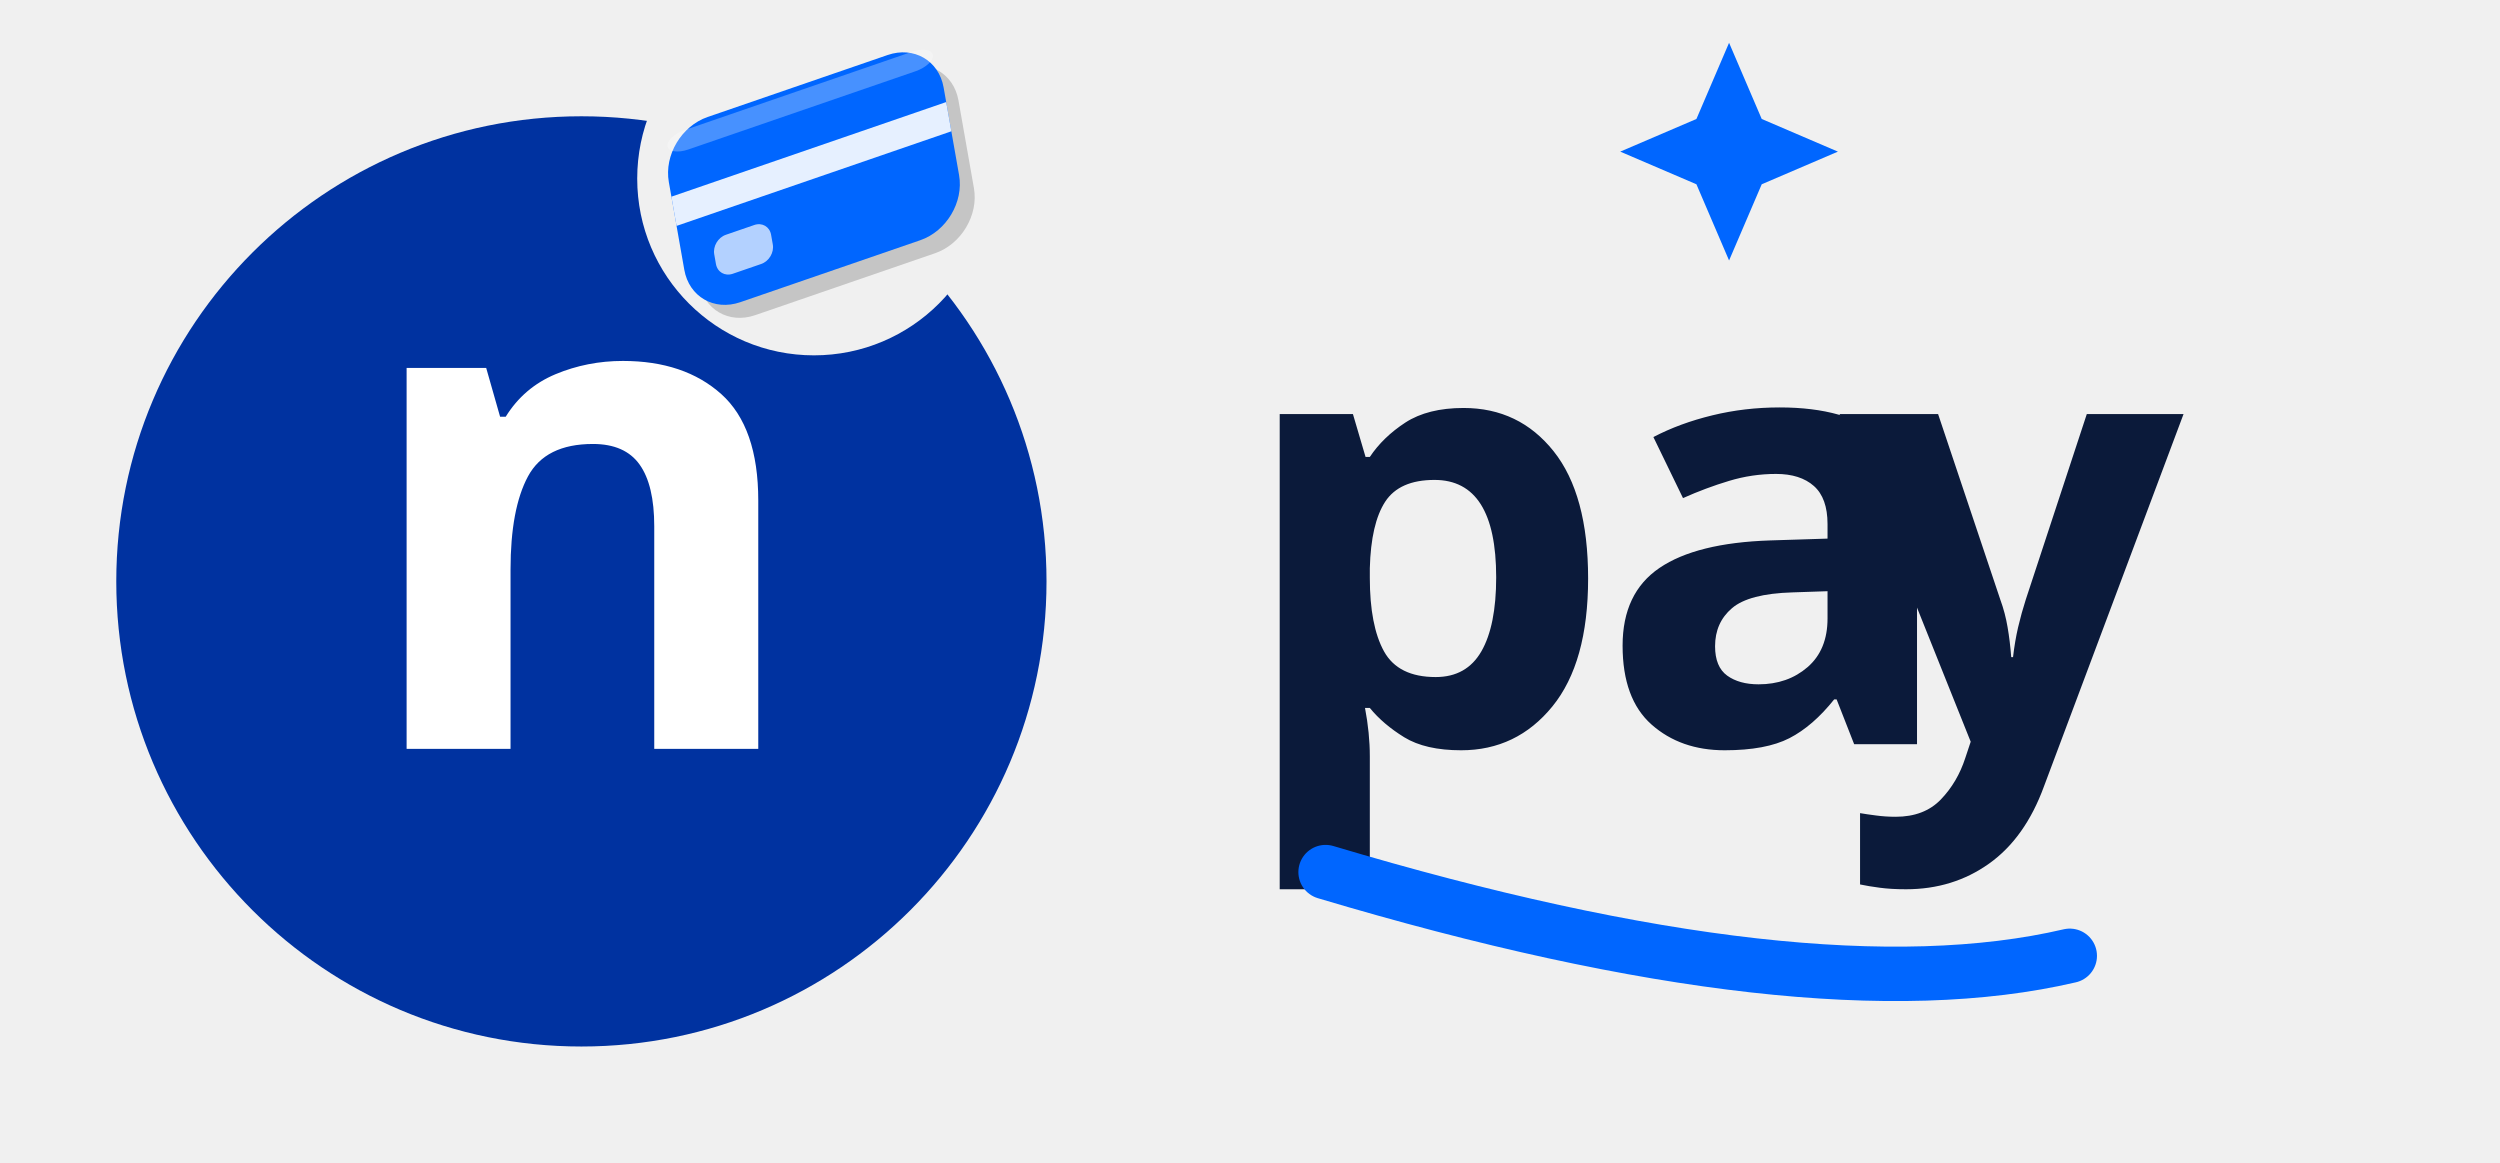
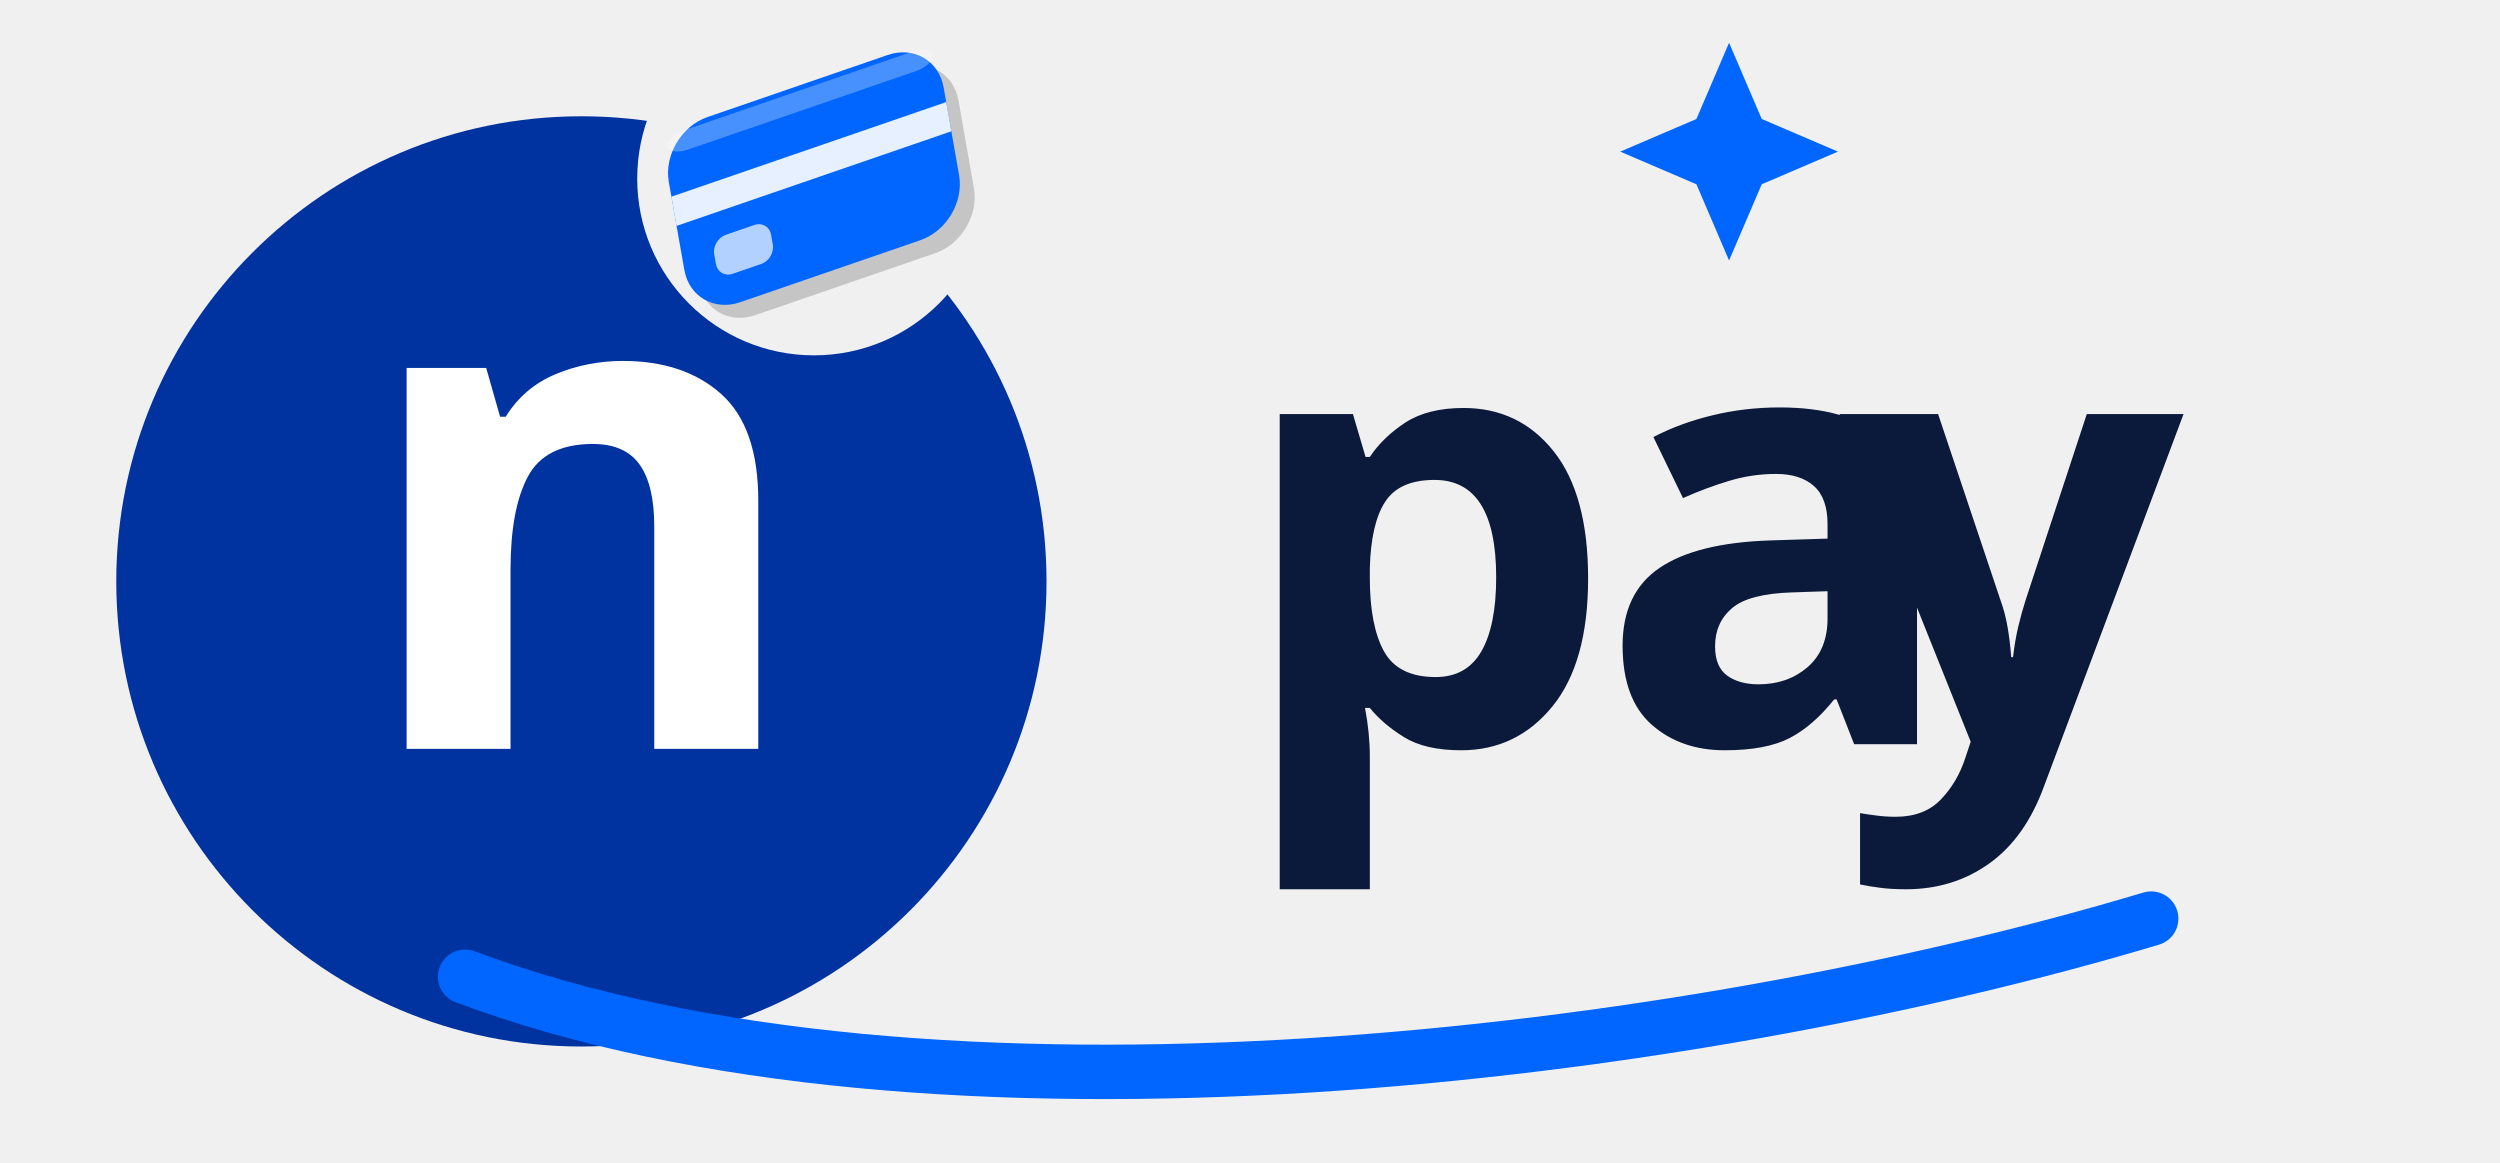
<svg xmlns="http://www.w3.org/2000/svg" viewBox="0 0 430 200" width="430" height="200">
  <defs>
    <mask id="notch">
      <rect x="-20" y="-20" width="470" height="240" fill="#fff" />
      <circle cx="140" cy="30.72" r="30.4" fill="#000" />
    </mask>
  </defs>
  <g mask="url(#notch)">
    <circle cx="100" cy="100" r="80" fill="#0032A0" />
  </g>
  <text x="100" y="128.8" text-anchor="middle" font-family="Inter Tight, sans-serif" font-weight="900" font-size="120" letter-spacing="-6.4" fill="#fff">n</text>
  <g transform="translate(140 30.72) rotate(-10)">
    <g transform="skewY(-9) translate(2.128 2.9792)" opacity="0.18">
      <rect x="-24.685" y="-16.173" width="49.37" height="32.346" rx="8.512" fill="#000" />
    </g>
    <g transform="skewY(-9)">
      <rect x="-24.685" y="-16.173" width="49.37" height="32.346" rx="8.512" fill="#0066FF" />
      <rect x="-24.685" y="-5.107" width="49.37" height="5.107" fill="#fff" opacity="0.9" />
      <rect x="-19.152" y="4.256" width="10.214" height="6.81" rx="2.554" fill="#fff" opacity="0.7" />
      <rect x="-23.834" y="-15.322" width="47.667" height="3.405" rx="3.405" fill="rgba(255,255,255,.28)" />
    </g>
  </g>
  <text x="212" y="128" font-family="Inter Tight, sans-serif" font-weight="800" font-size="104" letter-spacing="-3.12" fill="#0B1A3A">pa</text>
  <text x="316.4" y="128" font-family="Inter Tight, sans-serif" font-weight="800" font-size="104" letter-spacing="-3.12" fill="#0B1A3A">y</text>
-   <path d="M 356 164.4 Q 311.2 174.88 228 150" stroke="#0066FF" stroke-width="9.36" fill="none" stroke-linecap="round" />
+   <path d="M 80 168 C 160 198 290 182 370 158" stroke="#0066FF" stroke-width="9.36" fill="none" stroke-linecap="round" />
  <g transform="translate(297.4 26.08)">
    <path d="M 0 -18.72 L 5.616 -5.616 L 18.72 0 L 5.616 5.616 L 0 18.72 L -5.616 5.616 L -18.72 0 L -5.616 -5.616 Z" fill="#0066FF" />
  </g>
</svg>
